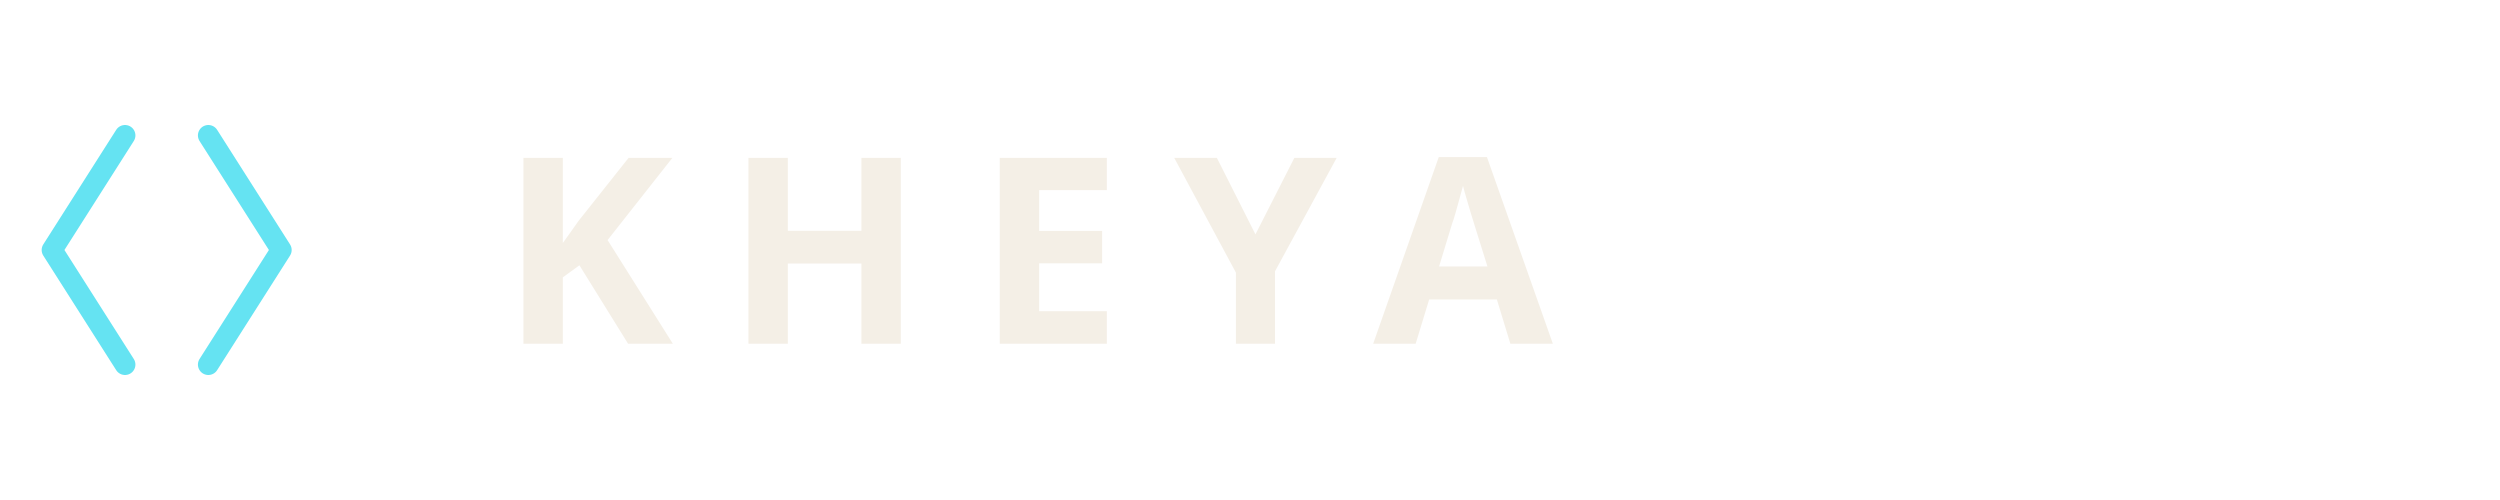
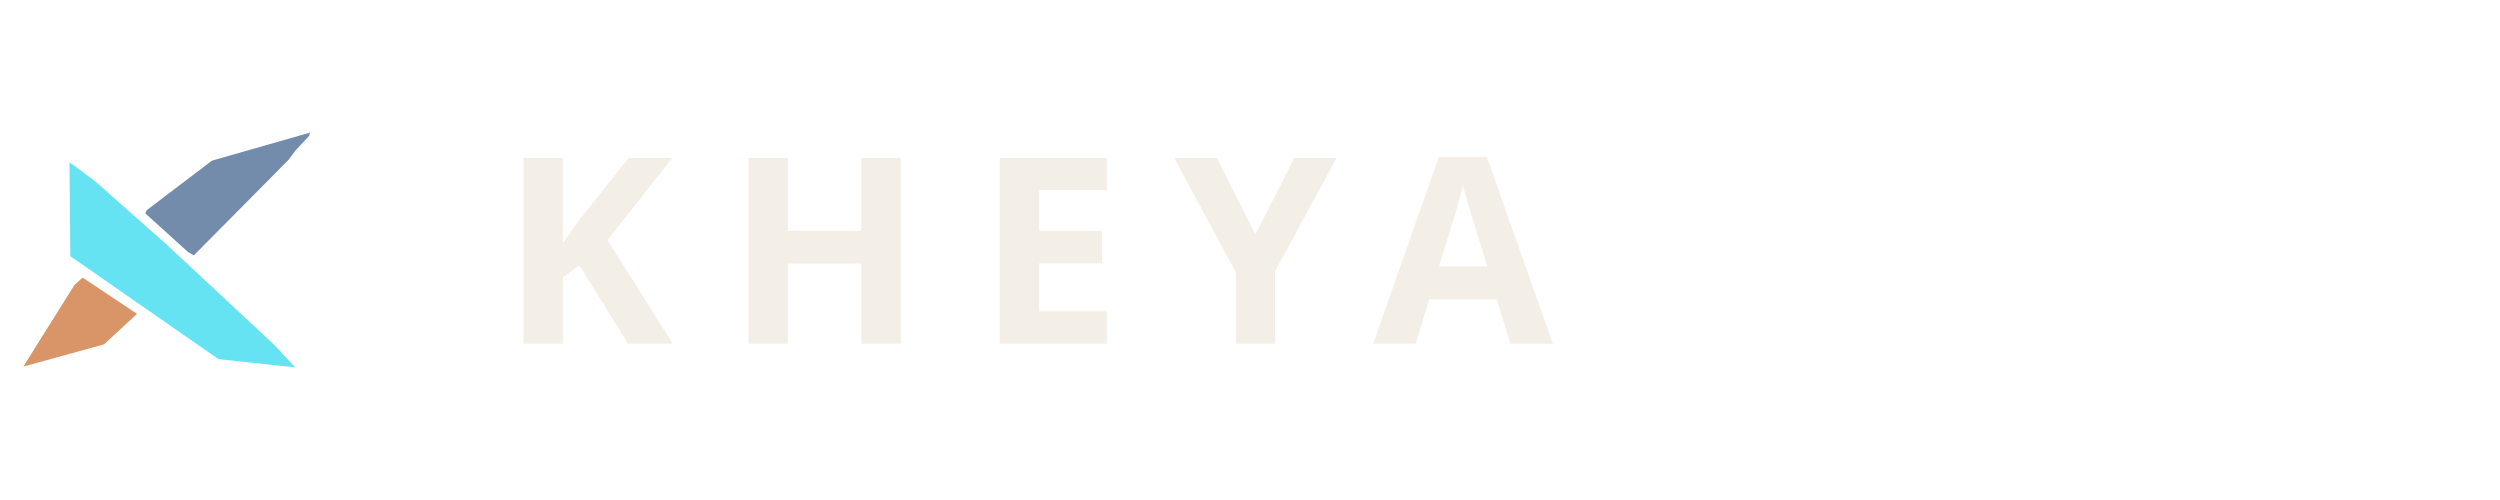
<svg xmlns="http://www.w3.org/2000/svg" viewBox="0 0 240 48">
-   <g fill="none" stroke="#65E3F2" stroke-width="2" stroke-linecap="round" stroke-linejoin="round" transform="translate(0 8)">
-     <path d="M12 5L5 16L12 27M20 5L27 16L20 27" />
+   <g transform="translate(0 8) scale(.5)">
+     <path d="M13.34 15.16L13.5 33.19L41.96 52.96L56.67 54.54L52.72 50.27L31.68 30.66L18.08 18.64Z" fill="#65E3F2" />
+     <path d="M59.52 9.46L40.7 14.84L28.2 24.33L27.89 24.96L36.11 32.4L37.22 33.03L55.41 14.68L56.83 12.78L59.36 10.09Z" fill="#748CAB" />
+     <path d="M26.31 44.26L15.87 37.3L14.29 38.72L4.48 54.38L19.98 50.11Z" fill="#D99468" />
  </g>
  <text x="48" y="33" fill="#F4EFE6" font-family="system-ui,sans-serif" font-weight="650" font-size="25" letter-spacing="5">KHEYA</text>
</svg>
